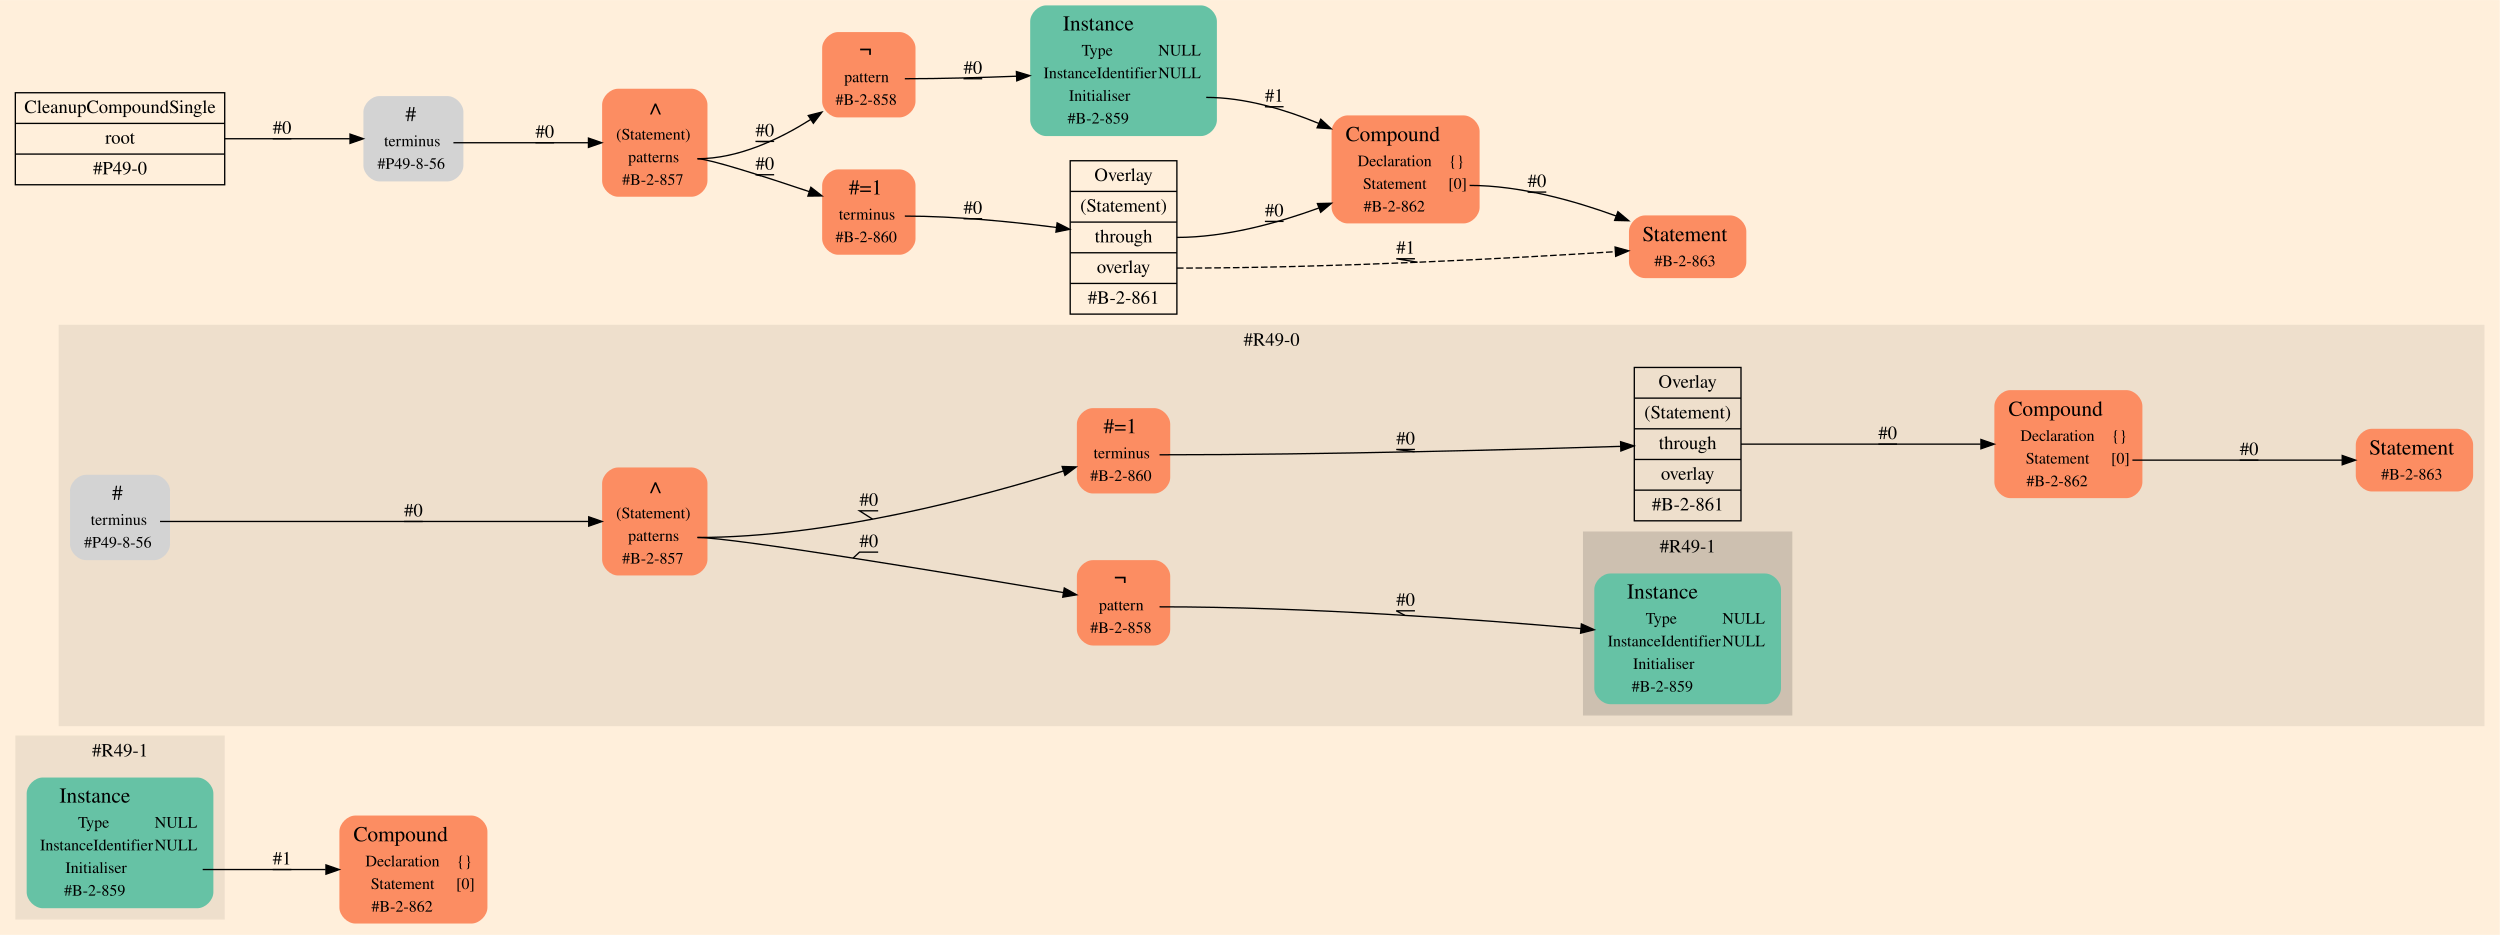
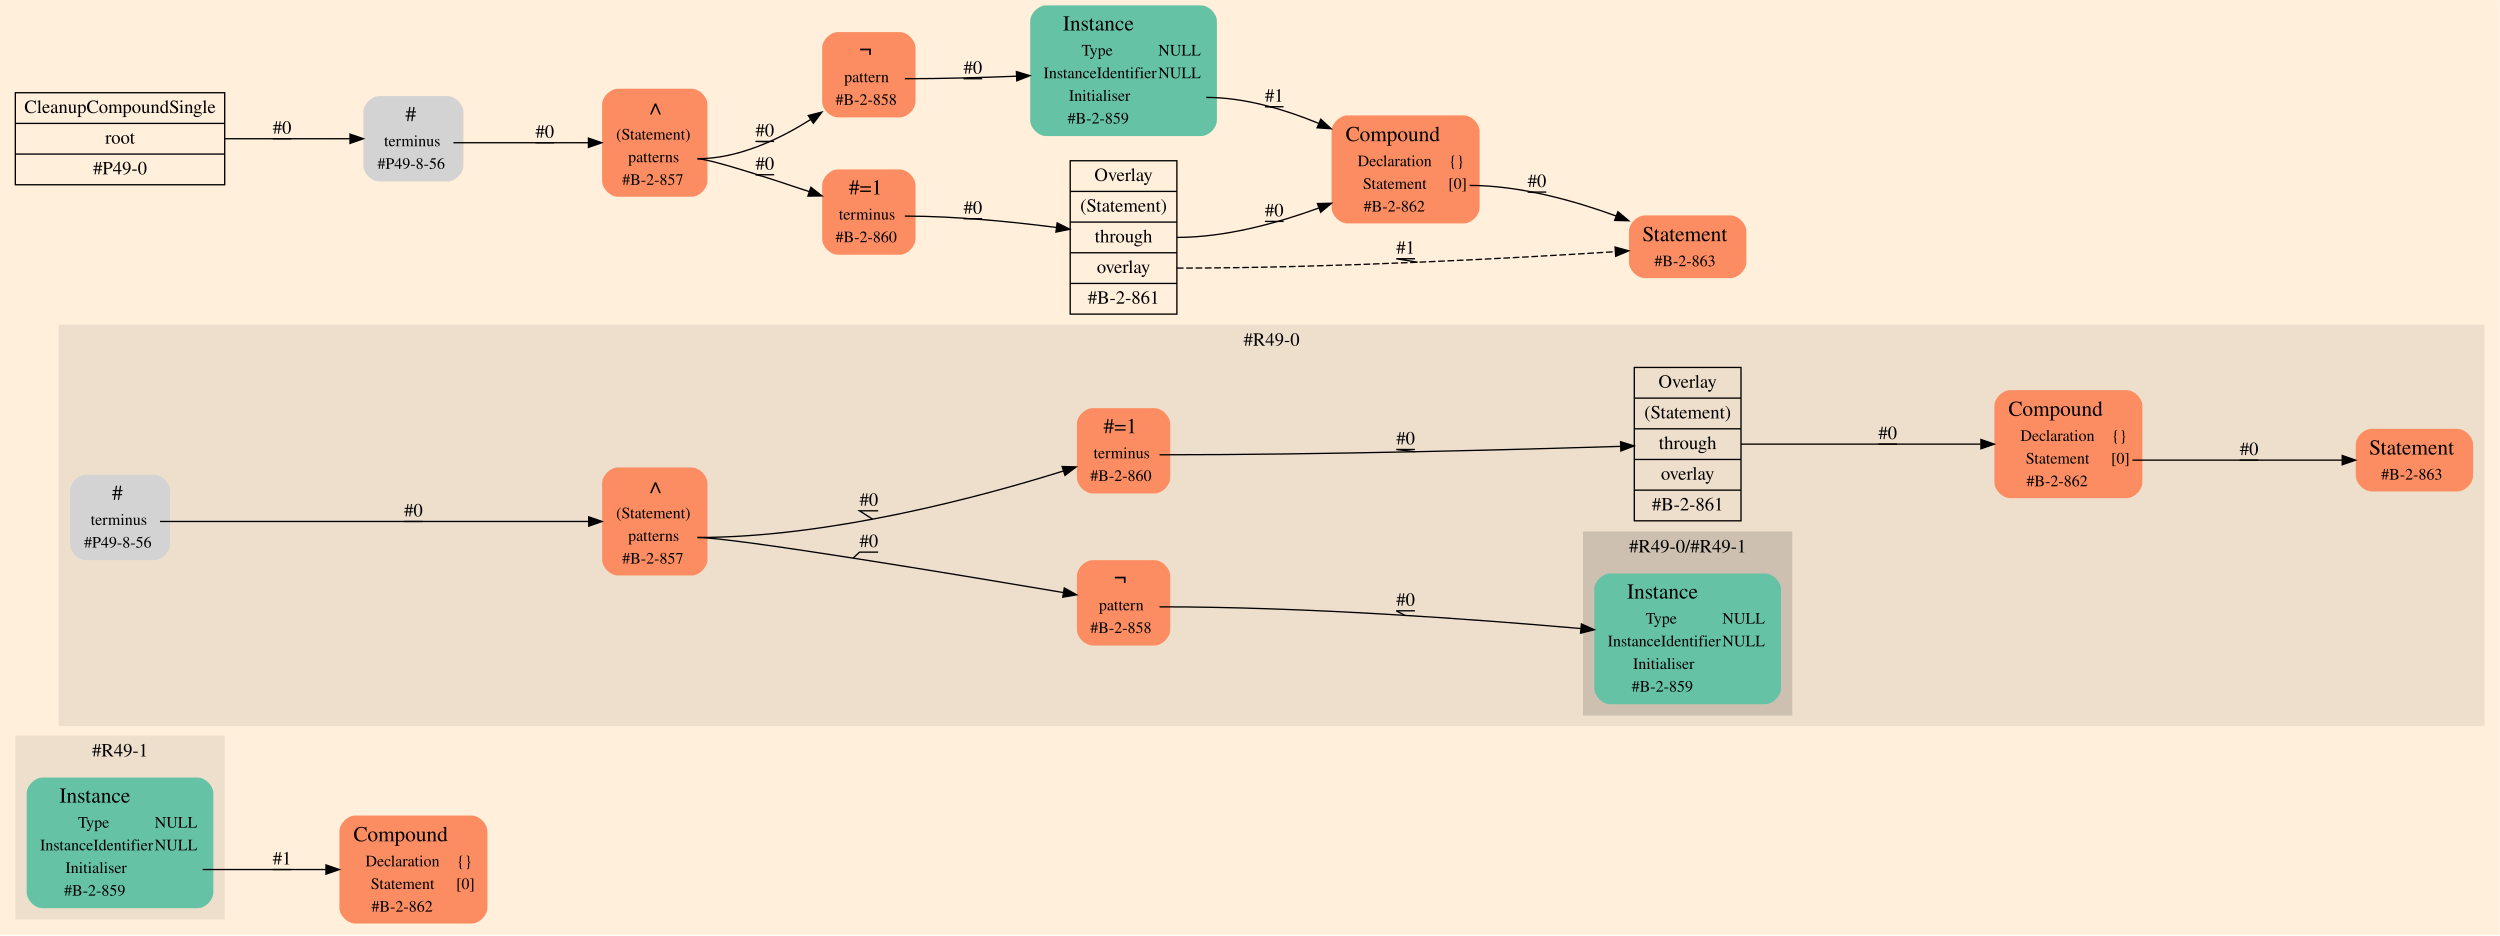
<svg xmlns="http://www.w3.org/2000/svg" width="1008pt" height="377pt" viewBox="0.00 0.00 1008.00 376.96">
  <g id="graph0" class="graph" transform="scale(.5377 .5377) rotate(0) translate(4 697)">
    <polygon fill="#ffefdb" stroke="transparent" points="-4,4 -4,-697 1870.5,-697 1870.5,4 -4,4" />
    <g id="clust1" class="cluster">
      <polygon fill="#eedfcc" stroke="#eedfcc" points="8,-8 8,-145 164,-145 164,-8 8,-8" />
      <text text-anchor="middle" x="86" y="-129.8" font-family="Times,serif" font-size="14.00" fill="#000000">#R49-1</text>
    </g>
    <g id="clust2" class="cluster">
      <polygon fill="#eedfcc" stroke="#eedfcc" points="40.5,-153 40.5,-453 1858.5,-453 1858.5,-153 40.5,-153" />
      <text text-anchor="middle" x="949.5" y="-437.8" font-family="Times,serif" font-size="14.00" fill="#000000">#R49-0</text>
    </g>
    <g id="clust3" class="cluster">
      <polygon fill="#cdc0b0" stroke="#cdc0b0" points="1183.5,-161 1183.5,-298 1339.5,-298 1339.5,-161 1183.5,-161" />
-       <text text-anchor="middle" x="1261.5" y="-282.8" font-family="Times,serif" font-size="14.00" fill="#000000">#R49-1</text>
+       <text text-anchor="middle" x="1261.5" y="-282.8" font-family="Times,serif" font-size="14.00" fill="#000000">#R49-0/#R49-1</text>
    </g>
    <g id="node1" class="node">
      <path fill="#fc8d62" stroke="transparent" d="M349.5,-85.5C349.5,-85.5 262.5,-85.5 262.5,-85.5 256.5,-85.5 250.5,-79.5 250.5,-73.5 250.5,-73.5 250.5,-16.5 250.5,-16.5 250.5,-10.5 256.5,-4.5 262.5,-4.5 262.5,-4.5 349.5,-4.5 349.5,-4.5 355.5,-4.5 361.5,-10.5 361.5,-16.5 361.5,-16.5 361.5,-73.5 361.5,-73.5 361.5,-79.5 355.5,-85.5 349.5,-85.5" />
      <text text-anchor="start" x="261" y="-66.2" font-family="Times,serif" font-size="16.00" fill="#000000">Compound</text>
      <text text-anchor="start" x="270" y="-47.4" font-family="Times,serif" font-size="12.00" fill="#000000">Declaration</text>
      <text text-anchor="start" x="338.5" y="-47.4" font-family="Times,serif" font-size="12.00" fill="#000000">{}</text>
      <text text-anchor="start" x="274" y="-30.4" font-family="Times,serif" font-size="12.00" fill="#000000">Statement</text>
      <text text-anchor="start" x="338" y="-30.4" font-family="Times,serif" font-size="12.00" fill="#000000">[0]</text>
      <text text-anchor="start" x="274.5" y="-13.4" font-family="Times,serif" font-size="12.00" fill="#000000">#B-2-862</text>
    </g>
    <g id="node2" class="node">
      <path fill="#66c2a5" stroke="transparent" d="M144,-114C144,-114 28,-114 28,-114 22,-114 16,-108 16,-102 16,-102 16,-28 16,-28 16,-22 22,-16 28,-16 28,-16 144,-16 144,-16 150,-16 156,-22 156,-28 156,-28 156,-102 156,-102 156,-108 150,-114 144,-114" />
      <text text-anchor="start" x="40.5" y="-95.2" font-family="Times,serif" font-size="16.00" fill="#000000">Instance</text>
      <text text-anchor="start" x="54.5" y="-76.4" font-family="Times,serif" font-size="12.00" fill="#000000">Type</text>
      <text text-anchor="start" x="112" y="-76.4" font-family="Times,serif" font-size="12.00" fill="#000000">NULL</text>
      <text text-anchor="start" x="26" y="-59.4" font-family="Times,serif" font-size="12.00" fill="#000000">InstanceIdentifier</text>
      <text text-anchor="start" x="112" y="-59.4" font-family="Times,serif" font-size="12.00" fill="#000000">NULL</text>
      <text text-anchor="start" x="45" y="-42.4" font-family="Times,serif" font-size="12.00" fill="#000000">Initialiser</text>
      <text text-anchor="start" x="44" y="-25.4" font-family="Times,serif" font-size="12.00" fill="#000000">#B-2-859</text>
    </g>
    <g id="edge18" class="edge">
      <path fill="none" stroke="#000000" d="M148,-45C178.294,-45 211.854,-45 240.226,-45" />
      <polygon fill="#000000" stroke="#000000" points="240.428,-48.5 250.428,-45 240.428,-41.5 240.428,-48.5" />
      <text text-anchor="middle" x="207.5" y="-48.8" font-family="Times,serif" font-size="14.00" fill="#000000">#1</text>
      <polyline fill="none" stroke="#000000" points="214.5,-45 200.5,-45 207.292,-45 " />
    </g>
    <g id="node3" class="node">
      <path fill="#fc8d62" stroke="transparent" d="M861.5,-277C861.5,-277 815.5,-277 815.5,-277 809.5,-277 803.5,-271 803.5,-265 803.5,-265 803.5,-225 803.5,-225 803.5,-219 809.5,-213 815.5,-213 815.5,-213 861.5,-213 861.5,-213 867.5,-213 873.5,-219 873.5,-225 873.5,-225 873.5,-265 873.5,-265 873.5,-271 867.5,-277 861.5,-277" />
      <text text-anchor="start" x="831.5" y="-258.2" font-family="Times,serif" font-size="16.00" fill="#000000">¬</text>
      <text text-anchor="start" x="820" y="-239.4" font-family="Times,serif" font-size="12.00" fill="#000000">pattern</text>
      <text text-anchor="start" x="813.5" y="-222.4" font-family="Times,serif" font-size="12.00" fill="#000000">#B-2-858</text>
    </g>
    <g id="node10" class="node">
      <path fill="#66c2a5" stroke="transparent" d="M1319.5,-267C1319.5,-267 1203.5,-267 1203.5,-267 1197.5,-267 1191.5,-261 1191.5,-255 1191.5,-255 1191.5,-181 1191.5,-181 1191.5,-175 1197.5,-169 1203.5,-169 1203.5,-169 1319.5,-169 1319.5,-169 1325.5,-169 1331.5,-175 1331.5,-181 1331.5,-181 1331.5,-255 1331.5,-255 1331.5,-261 1325.5,-267 1319.5,-267" />
      <text text-anchor="start" x="1216" y="-248.2" font-family="Times,serif" font-size="16.00" fill="#000000">Instance</text>
      <text text-anchor="start" x="1230" y="-229.4" font-family="Times,serif" font-size="12.00" fill="#000000">Type</text>
      <text text-anchor="start" x="1287.5" y="-229.4" font-family="Times,serif" font-size="12.00" fill="#000000">NULL</text>
      <text text-anchor="start" x="1201.5" y="-212.4" font-family="Times,serif" font-size="12.00" fill="#000000">InstanceIdentifier</text>
      <text text-anchor="start" x="1287.5" y="-212.4" font-family="Times,serif" font-size="12.00" fill="#000000">NULL</text>
      <text text-anchor="start" x="1220.5" y="-195.4" font-family="Times,serif" font-size="12.00" fill="#000000">Initialiser</text>
      <text text-anchor="start" x="1219.5" y="-178.4" font-family="Times,serif" font-size="12.00" fill="#000000">#B-2-859</text>
    </g>
    <g id="edge11" class="edge">
      <path fill="none" stroke="#000000" d="M865.5,-242C975.145,-242 1101.554,-232.72 1181.48,-225.701" />
      <polygon fill="#000000" stroke="#000000" points="1181.824,-229.184 1191.475,-224.813 1181.205,-222.211 1181.824,-229.184" />
      <text text-anchor="middle" x="1050" y="-242.8" font-family="Times,serif" font-size="14.00" fill="#000000">#0</text>
      <polyline fill="none" stroke="#000000" points="1057,-239 1043,-239 1049.444,-235.6 " />
    </g>
    <g id="node4" class="node">
      <path fill="#fc8d62" stroke="transparent" d="M1838.5,-375.5C1838.5,-375.5 1774.5,-375.5 1774.5,-375.5 1768.5,-375.5 1762.5,-369.5 1762.5,-363.5 1762.5,-363.5 1762.5,-340.5 1762.5,-340.5 1762.5,-334.5 1768.5,-328.5 1774.5,-328.5 1774.5,-328.5 1838.5,-328.5 1838.5,-328.5 1844.5,-328.5 1850.5,-334.5 1850.5,-340.5 1850.5,-340.5 1850.5,-363.5 1850.5,-363.5 1850.5,-369.5 1844.5,-375.5 1838.5,-375.5" />
      <text text-anchor="start" x="1772.5" y="-356.2" font-family="Times,serif" font-size="16.00" fill="#000000">Statement</text>
      <text text-anchor="start" x="1781.5" y="-337.4" font-family="Times,serif" font-size="12.00" fill="#000000">#B-2-863</text>
    </g>
    <g id="node5" class="node">
      <path fill="#d3d3d3" stroke="transparent" d="M111.5,-341C111.5,-341 60.5,-341 60.5,-341 54.5,-341 48.5,-335 48.5,-329 48.5,-329 48.5,-289 48.5,-289 48.5,-283 54.5,-277 60.5,-277 60.5,-277 111.5,-277 111.5,-277 117.5,-277 123.5,-283 123.5,-289 123.5,-289 123.5,-329 123.5,-329 123.5,-335 117.5,-341 111.5,-341" />
      <text text-anchor="start" x="80" y="-322.2" font-family="Times,serif" font-size="16.00" fill="#000000">#</text>
      <text text-anchor="start" x="64" y="-303.4" font-family="Times,serif" font-size="12.00" fill="#000000">terminus</text>
      <text text-anchor="start" x="59" y="-286.4" font-family="Times,serif" font-size="12.00" fill="#000000">#P49-8-56</text>
    </g>
    <g id="node6" class="node">
      <path fill="#fc8d62" stroke="transparent" d="M514.5,-346.5C514.5,-346.5 459.5,-346.5 459.5,-346.5 453.5,-346.5 447.5,-340.5 447.5,-334.5 447.5,-334.5 447.5,-277.5 447.5,-277.5 447.5,-271.5 453.5,-265.5 459.5,-265.5 459.5,-265.5 514.5,-265.5 514.5,-265.5 520.5,-265.5 526.5,-271.5 526.5,-277.5 526.5,-277.5 526.5,-334.5 526.5,-334.5 526.5,-340.5 520.5,-346.5 514.5,-346.5" />
      <text text-anchor="start" x="479.5" y="-327.2" font-family="Times,serif" font-size="16.00" fill="#000000">∧</text>
      <text text-anchor="start" x="458" y="-308.4" font-family="Times,serif" font-size="12.00" fill="#000000">(Statement)</text>
      <text text-anchor="start" x="467" y="-291.4" font-family="Times,serif" font-size="12.00" fill="#000000">patterns</text>
      <text text-anchor="start" x="462.5" y="-274.4" font-family="Times,serif" font-size="12.00" fill="#000000">#B-2-857</text>
    </g>
    <g id="edge12" class="edge">
      <path fill="none" stroke="#000000" d="M116,-306C231.107,-306 366.303,-306 437.445,-306" />
      <polygon fill="#000000" stroke="#000000" points="437.467,-309.5 447.467,-306 437.467,-302.5 437.467,-309.5" />
      <text text-anchor="middle" x="306" y="-309.8" font-family="Times,serif" font-size="14.00" fill="#000000">#0</text>
      <polyline fill="none" stroke="#000000" points="313,-306 299,-306 305.824,-306 " />
    </g>
    <g id="edge14" class="edge">
      <path fill="none" stroke="#000000" d="M519,-294C545.908,-294 711.835,-266.496 793.37,-252.7" />
      <polygon fill="#000000" stroke="#000000" points="794.077,-256.13 803.351,-251.008 792.907,-249.229 794.077,-256.13" />
      <text text-anchor="middle" x="647.5" y="-286.8" font-family="Times,serif" font-size="14.00" fill="#000000">#0</text>
      <polyline fill="none" stroke="#000000" points="654.5,-283 640.5,-283 635.68,-278.527 " />
    </g>
    <g id="node7" class="node">
      <path fill="#fc8d62" stroke="transparent" d="M861.5,-391C861.5,-391 815.5,-391 815.5,-391 809.5,-391 803.5,-385 803.5,-379 803.5,-379 803.5,-339 803.5,-339 803.5,-333 809.5,-327 815.5,-327 815.5,-327 861.5,-327 861.5,-327 867.5,-327 873.5,-333 873.5,-339 873.5,-339 873.5,-379 873.5,-379 873.5,-385 867.5,-391 861.5,-391" />
      <text text-anchor="start" x="823.5" y="-372.2" font-family="Times,serif" font-size="16.00" fill="#000000">#=1</text>
      <text text-anchor="start" x="816" y="-353.4" font-family="Times,serif" font-size="12.00" fill="#000000">terminus</text>
      <text text-anchor="start" x="813.5" y="-336.4" font-family="Times,serif" font-size="12.00" fill="#000000">#B-2-860</text>
    </g>
    <g id="edge13" class="edge">
      <path fill="none" stroke="#000000" d="M519,-294C618.465,-294 731.915,-324.624 793.289,-343.832" />
      <polygon fill="#000000" stroke="#000000" points="792.453,-347.239 803.043,-346.926 794.57,-340.566 792.453,-347.239" />
      <text text-anchor="middle" x="647.5" y="-317.8" font-family="Times,serif" font-size="14.00" fill="#000000">#0</text>
      <polyline fill="none" stroke="#000000" points="654.5,-314 640.5,-314 650.303,-307.736 " />
    </g>
    <g id="node8" class="node">
      <polygon fill="#eedfcc" stroke="#000000" points="1221.5,-306.5 1221.5,-421.5 1301.5,-421.5 1301.5,-306.5 1221.5,-306.5" />
      <text text-anchor="middle" x="1261.5" y="-406.3" font-family="Times,serif" font-size="14.00" fill="#000000">Overlay</text>
      <polyline fill="none" stroke="#000000" points="1221.5,-398.5 1301.5,-398.5 " />
      <text text-anchor="middle" x="1261.5" y="-383.3" font-family="Times,serif" font-size="14.00" fill="#000000">(Statement)</text>
      <polyline fill="none" stroke="#000000" points="1221.5,-375.5 1301.5,-375.5 " />
      <text text-anchor="middle" x="1261.5" y="-360.3" font-family="Times,serif" font-size="14.00" fill="#000000">through</text>
      <polyline fill="none" stroke="#000000" points="1221.5,-352.5 1301.5,-352.5 " />
      <text text-anchor="middle" x="1261.5" y="-337.3" font-family="Times,serif" font-size="14.00" fill="#000000">overlay</text>
      <polyline fill="none" stroke="#000000" points="1221.5,-329.5 1301.5,-329.5 " />
      <text text-anchor="middle" x="1261.5" y="-314.3" font-family="Times,serif" font-size="14.00" fill="#000000">#B-2-861</text>
    </g>
    <g id="edge15" class="edge">
      <path fill="none" stroke="#000000" d="M865.5,-356C989.79,-356 1135.978,-359.988 1211.183,-362.333" />
      <polygon fill="#000000" stroke="#000000" points="1211.209,-365.835 1221.314,-362.652 1211.429,-358.839 1211.209,-365.835" />
      <text text-anchor="middle" x="1050" y="-363.8" font-family="Times,serif" font-size="14.00" fill="#000000">#0</text>
      <polyline fill="none" stroke="#000000" points="1057,-360 1043,-360 1056.771,-358.288 " />
    </g>
    <g id="node9" class="node">
      <path fill="#fc8d62" stroke="transparent" d="M1590.5,-404.5C1590.5,-404.5 1503.5,-404.5 1503.5,-404.5 1497.5,-404.5 1491.5,-398.5 1491.5,-392.5 1491.5,-392.5 1491.5,-335.5 1491.5,-335.5 1491.5,-329.5 1497.5,-323.5 1503.5,-323.5 1503.5,-323.5 1590.5,-323.5 1590.5,-323.5 1596.5,-323.5 1602.5,-329.5 1602.5,-335.5 1602.5,-335.5 1602.5,-392.5 1602.5,-392.5 1602.5,-398.5 1596.5,-404.5 1590.5,-404.5" />
      <text text-anchor="start" x="1502" y="-385.2" font-family="Times,serif" font-size="16.00" fill="#000000">Compound</text>
      <text text-anchor="start" x="1511" y="-366.4" font-family="Times,serif" font-size="12.00" fill="#000000">Declaration</text>
      <text text-anchor="start" x="1579.5" y="-366.4" font-family="Times,serif" font-size="12.00" fill="#000000">{}</text>
      <text text-anchor="start" x="1515" y="-349.4" font-family="Times,serif" font-size="12.00" fill="#000000">Statement</text>
      <text text-anchor="start" x="1579" y="-349.4" font-family="Times,serif" font-size="12.00" fill="#000000">[0]</text>
      <text text-anchor="start" x="1515.5" y="-332.4" font-family="Times,serif" font-size="12.00" fill="#000000">#B-2-862</text>
    </g>
    <g id="edge16" class="edge">
      <path fill="none" stroke="#000000" d="M1301.5,-364C1362.38,-364 1431.753,-364 1481.188,-364" />
      <polygon fill="#000000" stroke="#000000" points="1481.424,-367.5 1491.424,-364 1481.424,-360.5 1481.424,-367.5" />
      <text text-anchor="middle" x="1411.5" y="-367.8" font-family="Times,serif" font-size="14.00" fill="#000000">#0</text>
      <polyline fill="none" stroke="#000000" points="1418.5,-364 1404.5,-364 1411.544,-364 " />
    </g>
    <g id="edge17" class="edge">
      <path fill="none" stroke="#000000" d="M1595,-352C1648.427,-352 1709.445,-352 1752.166,-352" />
      <polygon fill="#000000" stroke="#000000" points="1752.346,-355.5 1762.346,-352 1752.346,-348.5 1752.346,-355.5" />
      <text text-anchor="middle" x="1682.5" y="-355.8" font-family="Times,serif" font-size="14.00" fill="#000000">#0</text>
      <polyline fill="none" stroke="#000000" points="1689.5,-352 1675.5,-352 1682.378,-352 " />
    </g>
    <g id="node11" class="node">
      <polygon fill="#ffefdb" stroke="#000000" points="7.5,-558.5 7.5,-627.5 164.5,-627.5 164.5,-558.5 7.5,-558.5" />
      <text text-anchor="middle" x="86" y="-612.3" font-family="Times,serif" font-size="14.00" fill="#000000">CleanupCompoundSingle</text>
      <polyline fill="none" stroke="#000000" points="7.5,-604.5 164.5,-604.5 " />
      <text text-anchor="middle" x="86" y="-589.3" font-family="Times,serif" font-size="14.00" fill="#000000">root</text>
      <polyline fill="none" stroke="#000000" points="7.5,-581.5 164.5,-581.5 " />
      <text text-anchor="middle" x="86" y="-566.3" font-family="Times,serif" font-size="14.00" fill="#000000">#P49-0</text>
    </g>
    <g id="node12" class="node">
      <path fill="#d3d3d3" stroke="transparent" d="M331.5,-625C331.5,-625 280.5,-625 280.5,-625 274.5,-625 268.5,-619 268.5,-613 268.5,-613 268.5,-573 268.5,-573 268.5,-567 274.5,-561 280.5,-561 280.5,-561 331.5,-561 331.5,-561 337.5,-561 343.5,-567 343.5,-573 343.5,-573 343.5,-613 343.5,-613 343.5,-619 337.5,-625 331.5,-625" />
      <text text-anchor="start" x="300" y="-606.2" font-family="Times,serif" font-size="16.00" fill="#000000">#</text>
      <text text-anchor="start" x="284" y="-587.4" font-family="Times,serif" font-size="12.00" fill="#000000">terminus</text>
      <text text-anchor="start" x="279" y="-570.4" font-family="Times,serif" font-size="12.00" fill="#000000">#P49-8-56</text>
    </g>
    <g id="edge1" class="edge">
      <path fill="none" stroke="#000000" d="M164.5,-593C195.759,-593 230.902,-593 258.345,-593" />
      <polygon fill="#000000" stroke="#000000" points="258.462,-596.5 268.462,-593 258.462,-589.5 258.462,-596.5" />
      <text text-anchor="middle" x="207.5" y="-596.8" font-family="Times,serif" font-size="14.00" fill="#000000">#0</text>
      <polyline fill="none" stroke="#000000" points="214.5,-593 200.5,-593 207.548,-593 " />
    </g>
    <g id="node13" class="node">
      <path fill="#fc8d62" stroke="transparent" d="M514.5,-630.5C514.5,-630.5 459.5,-630.5 459.5,-630.5 453.5,-630.5 447.5,-624.5 447.5,-618.5 447.5,-618.5 447.5,-561.5 447.5,-561.5 447.5,-555.5 453.5,-549.5 459.5,-549.5 459.5,-549.5 514.5,-549.5 514.5,-549.5 520.5,-549.5 526.5,-555.5 526.5,-561.5 526.5,-561.5 526.5,-618.5 526.5,-618.5 526.5,-624.5 520.5,-630.5 514.5,-630.5" />
      <text text-anchor="start" x="479.5" y="-611.2" font-family="Times,serif" font-size="16.00" fill="#000000">∧</text>
      <text text-anchor="start" x="458" y="-592.4" font-family="Times,serif" font-size="12.00" fill="#000000">(Statement)</text>
      <text text-anchor="start" x="467" y="-575.4" font-family="Times,serif" font-size="12.00" fill="#000000">patterns</text>
      <text text-anchor="start" x="462.5" y="-558.4" font-family="Times,serif" font-size="12.00" fill="#000000">#B-2-857</text>
    </g>
    <g id="edge2" class="edge">
      <path fill="none" stroke="#000000" d="M336,-590C369.769,-590 407.785,-590 437.225,-590" />
      <polygon fill="#000000" stroke="#000000" points="437.259,-593.5 447.259,-590 437.259,-586.5 437.259,-593.5" />
      <text text-anchor="middle" x="404.5" y="-593.8" font-family="Times,serif" font-size="14.00" fill="#000000">#0</text>
      <polyline fill="none" stroke="#000000" points="411.5,-590 397.5,-590 404.742,-590 " />
    </g>
    <g id="node14" class="node">
      <path fill="#fc8d62" stroke="transparent" d="M670.5,-570C670.5,-570 624.5,-570 624.5,-570 618.5,-570 612.5,-564 612.5,-558 612.5,-558 612.5,-518 612.5,-518 612.5,-512 618.5,-506 624.5,-506 624.5,-506 670.5,-506 670.5,-506 676.5,-506 682.5,-512 682.5,-518 682.5,-518 682.5,-558 682.5,-558 682.5,-564 676.5,-570 670.5,-570" />
      <text text-anchor="start" x="632.5" y="-551.2" font-family="Times,serif" font-size="16.00" fill="#000000">#=1</text>
      <text text-anchor="start" x="625" y="-532.4" font-family="Times,serif" font-size="12.00" fill="#000000">terminus</text>
      <text text-anchor="start" x="622.5" y="-515.4" font-family="Times,serif" font-size="12.00" fill="#000000">#B-2-860</text>
    </g>
    <g id="edge3" class="edge">
      <path fill="none" stroke="#000000" d="M519,-578C527.639,-578 569.187,-564.649 602.734,-553.373" />
      <polygon fill="#000000" stroke="#000000" points="604.042,-556.626 612.396,-550.11 601.801,-549.994 604.042,-556.626" />
      <text text-anchor="middle" x="569.5" y="-569.8" font-family="Times,serif" font-size="14.00" fill="#000000">#0</text>
      <polyline fill="none" stroke="#000000" points="576.5,-566 562.5,-566 566.563,-565.238 " />
    </g>
    <g id="node18" class="node">
      <path fill="#fc8d62" stroke="transparent" d="M670.5,-673C670.5,-673 624.5,-673 624.5,-673 618.5,-673 612.5,-667 612.5,-661 612.5,-661 612.5,-621 612.5,-621 612.5,-615 618.5,-609 624.5,-609 624.5,-609 670.5,-609 670.5,-609 676.5,-609 682.5,-615 682.5,-621 682.5,-621 682.5,-661 682.5,-661 682.5,-667 676.5,-673 670.5,-673" />
      <text text-anchor="start" x="640.5" y="-654.2" font-family="Times,serif" font-size="16.00" fill="#000000">¬</text>
      <text text-anchor="start" x="629" y="-635.4" font-family="Times,serif" font-size="12.00" fill="#000000">pattern</text>
      <text text-anchor="start" x="622.5" y="-618.4" font-family="Times,serif" font-size="12.00" fill="#000000">#B-2-858</text>
    </g>
    <g id="edge4" class="edge">
      <path fill="none" stroke="#000000" d="M519,-578C549.427,-578 580.148,-592.416 603.92,-607.457" />
      <polygon fill="#000000" stroke="#000000" points="602.072,-610.43 612.35,-613 605.918,-604.582 602.072,-610.43" />
      <text text-anchor="middle" x="569.5" y="-594.8" font-family="Times,serif" font-size="14.00" fill="#000000">#0</text>
      <polyline fill="none" stroke="#000000" points="576.5,-591 562.5,-591 572.654,-590.648 " />
    </g>
    <g id="node15" class="node">
      <polygon fill="#ffefdb" stroke="#000000" points="798.5,-461.5 798.5,-576.5 878.5,-576.5 878.5,-461.5 798.5,-461.5" />
      <text text-anchor="middle" x="838.5" y="-561.3" font-family="Times,serif" font-size="14.00" fill="#000000">Overlay</text>
      <polyline fill="none" stroke="#000000" points="798.5,-553.5 878.5,-553.5 " />
      <text text-anchor="middle" x="838.5" y="-538.3" font-family="Times,serif" font-size="14.00" fill="#000000">(Statement)</text>
      <polyline fill="none" stroke="#000000" points="798.5,-530.5 878.5,-530.5 " />
      <text text-anchor="middle" x="838.5" y="-515.3" font-family="Times,serif" font-size="14.00" fill="#000000">through</text>
      <polyline fill="none" stroke="#000000" points="798.5,-507.5 878.5,-507.5 " />
      <text text-anchor="middle" x="838.5" y="-492.3" font-family="Times,serif" font-size="14.00" fill="#000000">overlay</text>
      <polyline fill="none" stroke="#000000" points="798.5,-484.5 878.5,-484.5 " />
      <text text-anchor="middle" x="838.5" y="-469.3" font-family="Times,serif" font-size="14.00" fill="#000000">#B-2-861</text>
    </g>
    <g id="edge5" class="edge">
      <path fill="none" stroke="#000000" d="M674.5,-535C712.704,-535 755.679,-530.646 788.051,-526.48" />
      <polygon fill="#000000" stroke="#000000" points="788.715,-529.923 798.169,-525.14 787.796,-522.984 788.715,-529.923" />
      <text text-anchor="middle" x="725.5" y="-536.8" font-family="Times,serif" font-size="14.00" fill="#000000">#0</text>
      <polyline fill="none" stroke="#000000" points="732.5,-533 718.5,-533 725.17,-532.949 " />
    </g>
    <g id="node16" class="node">
      <path fill="#fc8d62" stroke="transparent" d="M1093.5,-610.5C1093.5,-610.5 1006.5,-610.5 1006.5,-610.5 1000.5,-610.5 994.5,-604.5 994.5,-598.5 994.5,-598.5 994.5,-541.5 994.5,-541.5 994.5,-535.5 1000.5,-529.5 1006.5,-529.5 1006.5,-529.5 1093.5,-529.5 1093.5,-529.5 1099.5,-529.5 1105.5,-535.5 1105.5,-541.5 1105.5,-541.5 1105.5,-598.5 1105.5,-598.5 1105.5,-604.5 1099.5,-610.5 1093.5,-610.5" />
      <text text-anchor="start" x="1005" y="-591.2" font-family="Times,serif" font-size="16.00" fill="#000000">Compound</text>
      <text text-anchor="start" x="1014" y="-572.4" font-family="Times,serif" font-size="12.00" fill="#000000">Declaration</text>
      <text text-anchor="start" x="1082.5" y="-572.4" font-family="Times,serif" font-size="12.00" fill="#000000">{}</text>
      <text text-anchor="start" x="1018" y="-555.4" font-family="Times,serif" font-size="12.00" fill="#000000">Statement</text>
      <text text-anchor="start" x="1082" y="-555.4" font-family="Times,serif" font-size="12.00" fill="#000000">[0]</text>
      <text text-anchor="start" x="1018.5" y="-538.4" font-family="Times,serif" font-size="12.00" fill="#000000">#B-2-862</text>
    </g>
    <g id="edge6" class="edge">
      <path fill="none" stroke="#000000" d="M878.5,-519C914.674,-519 953.425,-529.553 984.924,-541.059" />
      <polygon fill="#000000" stroke="#000000" points="983.864,-544.399 994.456,-544.649 986.332,-537.849 983.864,-544.399" />
      <text text-anchor="middle" x="951.5" y="-534.8" font-family="Times,serif" font-size="14.00" fill="#000000">#0</text>
      <polyline fill="none" stroke="#000000" points="958.5,-531 944.5,-531 953.98,-530.962 " />
    </g>
    <g id="node17" class="node">
      <path fill="#fc8d62" stroke="transparent" d="M1293.5,-535.5C1293.5,-535.5 1229.5,-535.5 1229.5,-535.5 1223.5,-535.5 1217.5,-529.5 1217.5,-523.5 1217.5,-523.5 1217.5,-500.5 1217.5,-500.5 1217.5,-494.5 1223.5,-488.5 1229.5,-488.5 1229.5,-488.5 1293.5,-488.5 1293.5,-488.5 1299.5,-488.5 1305.5,-494.5 1305.5,-500.5 1305.5,-500.5 1305.5,-523.5 1305.5,-523.5 1305.5,-529.5 1299.5,-535.5 1293.5,-535.5" />
      <text text-anchor="start" x="1227.5" y="-516.2" font-family="Times,serif" font-size="16.00" fill="#000000">Statement</text>
      <text text-anchor="start" x="1236.5" y="-497.4" font-family="Times,serif" font-size="12.00" fill="#000000">#B-2-863</text>
    </g>
    <g id="edge7" class="edge">
      <path fill="none" stroke="#000000" stroke-dasharray="5,2" d="M878.5,-496C995.771,-496 1133.064,-503.581 1207.253,-508.306" />
      <polygon fill="#000000" stroke="#000000" points="1207.089,-511.803 1217.294,-508.953 1207.539,-504.817 1207.089,-511.803" />
      <text text-anchor="middle" x="1050" y="-506.8" font-family="Times,serif" font-size="14.00" fill="#000000">#1</text>
      <polyline fill="none" stroke="#000000" points="1057,-503 1043,-503 1059.053,-500.382 " />
    </g>
    <g id="edge8" class="edge">
      <path fill="none" stroke="#000000" d="M1098,-558C1135.679,-558 1176.479,-546.539 1207.897,-535.059" />
      <polygon fill="#000000" stroke="#000000" points="1209.206,-538.306 1217.332,-531.508 1206.74,-531.755 1209.206,-538.306" />
      <text text-anchor="middle" x="1148.5" y="-556.8" font-family="Times,serif" font-size="14.00" fill="#000000">#0</text>
      <polyline fill="none" stroke="#000000" points="1155.5,-553 1141.5,-553 1146.862,-552.65 " />
    </g>
    <g id="node19" class="node">
      <path fill="#66c2a5" stroke="transparent" d="M896.5,-693C896.5,-693 780.5,-693 780.5,-693 774.5,-693 768.5,-687 768.5,-681 768.5,-681 768.5,-607 768.5,-607 768.5,-601 774.5,-595 780.5,-595 780.5,-595 896.5,-595 896.5,-595 902.5,-595 908.5,-601 908.5,-607 908.5,-607 908.5,-681 908.5,-681 908.5,-687 902.5,-693 896.5,-693" />
      <text text-anchor="start" x="793" y="-674.2" font-family="Times,serif" font-size="16.00" fill="#000000">Instance</text>
      <text text-anchor="start" x="807" y="-655.4" font-family="Times,serif" font-size="12.00" fill="#000000">Type</text>
      <text text-anchor="start" x="864.5" y="-655.4" font-family="Times,serif" font-size="12.00" fill="#000000">NULL</text>
      <text text-anchor="start" x="778.5" y="-638.4" font-family="Times,serif" font-size="12.00" fill="#000000">InstanceIdentifier</text>
      <text text-anchor="start" x="864.5" y="-638.4" font-family="Times,serif" font-size="12.00" fill="#000000">NULL</text>
      <text text-anchor="start" x="797.5" y="-621.4" font-family="Times,serif" font-size="12.00" fill="#000000">Initialiser</text>
      <text text-anchor="start" x="796.5" y="-604.4" font-family="Times,serif" font-size="12.00" fill="#000000">#B-2-859</text>
    </g>
    <g id="edge9" class="edge">
      <path fill="none" stroke="#000000" d="M674.5,-638C701.785,-638 731.606,-638.84 758.248,-639.891" />
      <polygon fill="#000000" stroke="#000000" points="758.156,-643.39 768.291,-640.303 758.443,-636.396 758.156,-643.39" />
      <text text-anchor="middle" x="725.5" y="-641.8" font-family="Times,serif" font-size="14.00" fill="#000000">#0</text>
      <polyline fill="none" stroke="#000000" points="732.5,-638 718.5,-638 725.581,-638.784 " />
    </g>
    <g id="edge10" class="edge">
      <path fill="none" stroke="#000000" d="M900.5,-624C929.256,-624 959.372,-615.053 984.976,-604.443" />
      <polygon fill="#000000" stroke="#000000" points="986.395,-607.643 994.194,-600.472 983.626,-601.214 986.395,-607.643" />
      <text text-anchor="middle" x="951.5" y="-620.8" font-family="Times,serif" font-size="14.00" fill="#000000">#1</text>
      <polyline fill="none" stroke="#000000" points="958.5,-617 944.5,-617 949.605,-616.712 " />
    </g>
  </g>
</svg>
